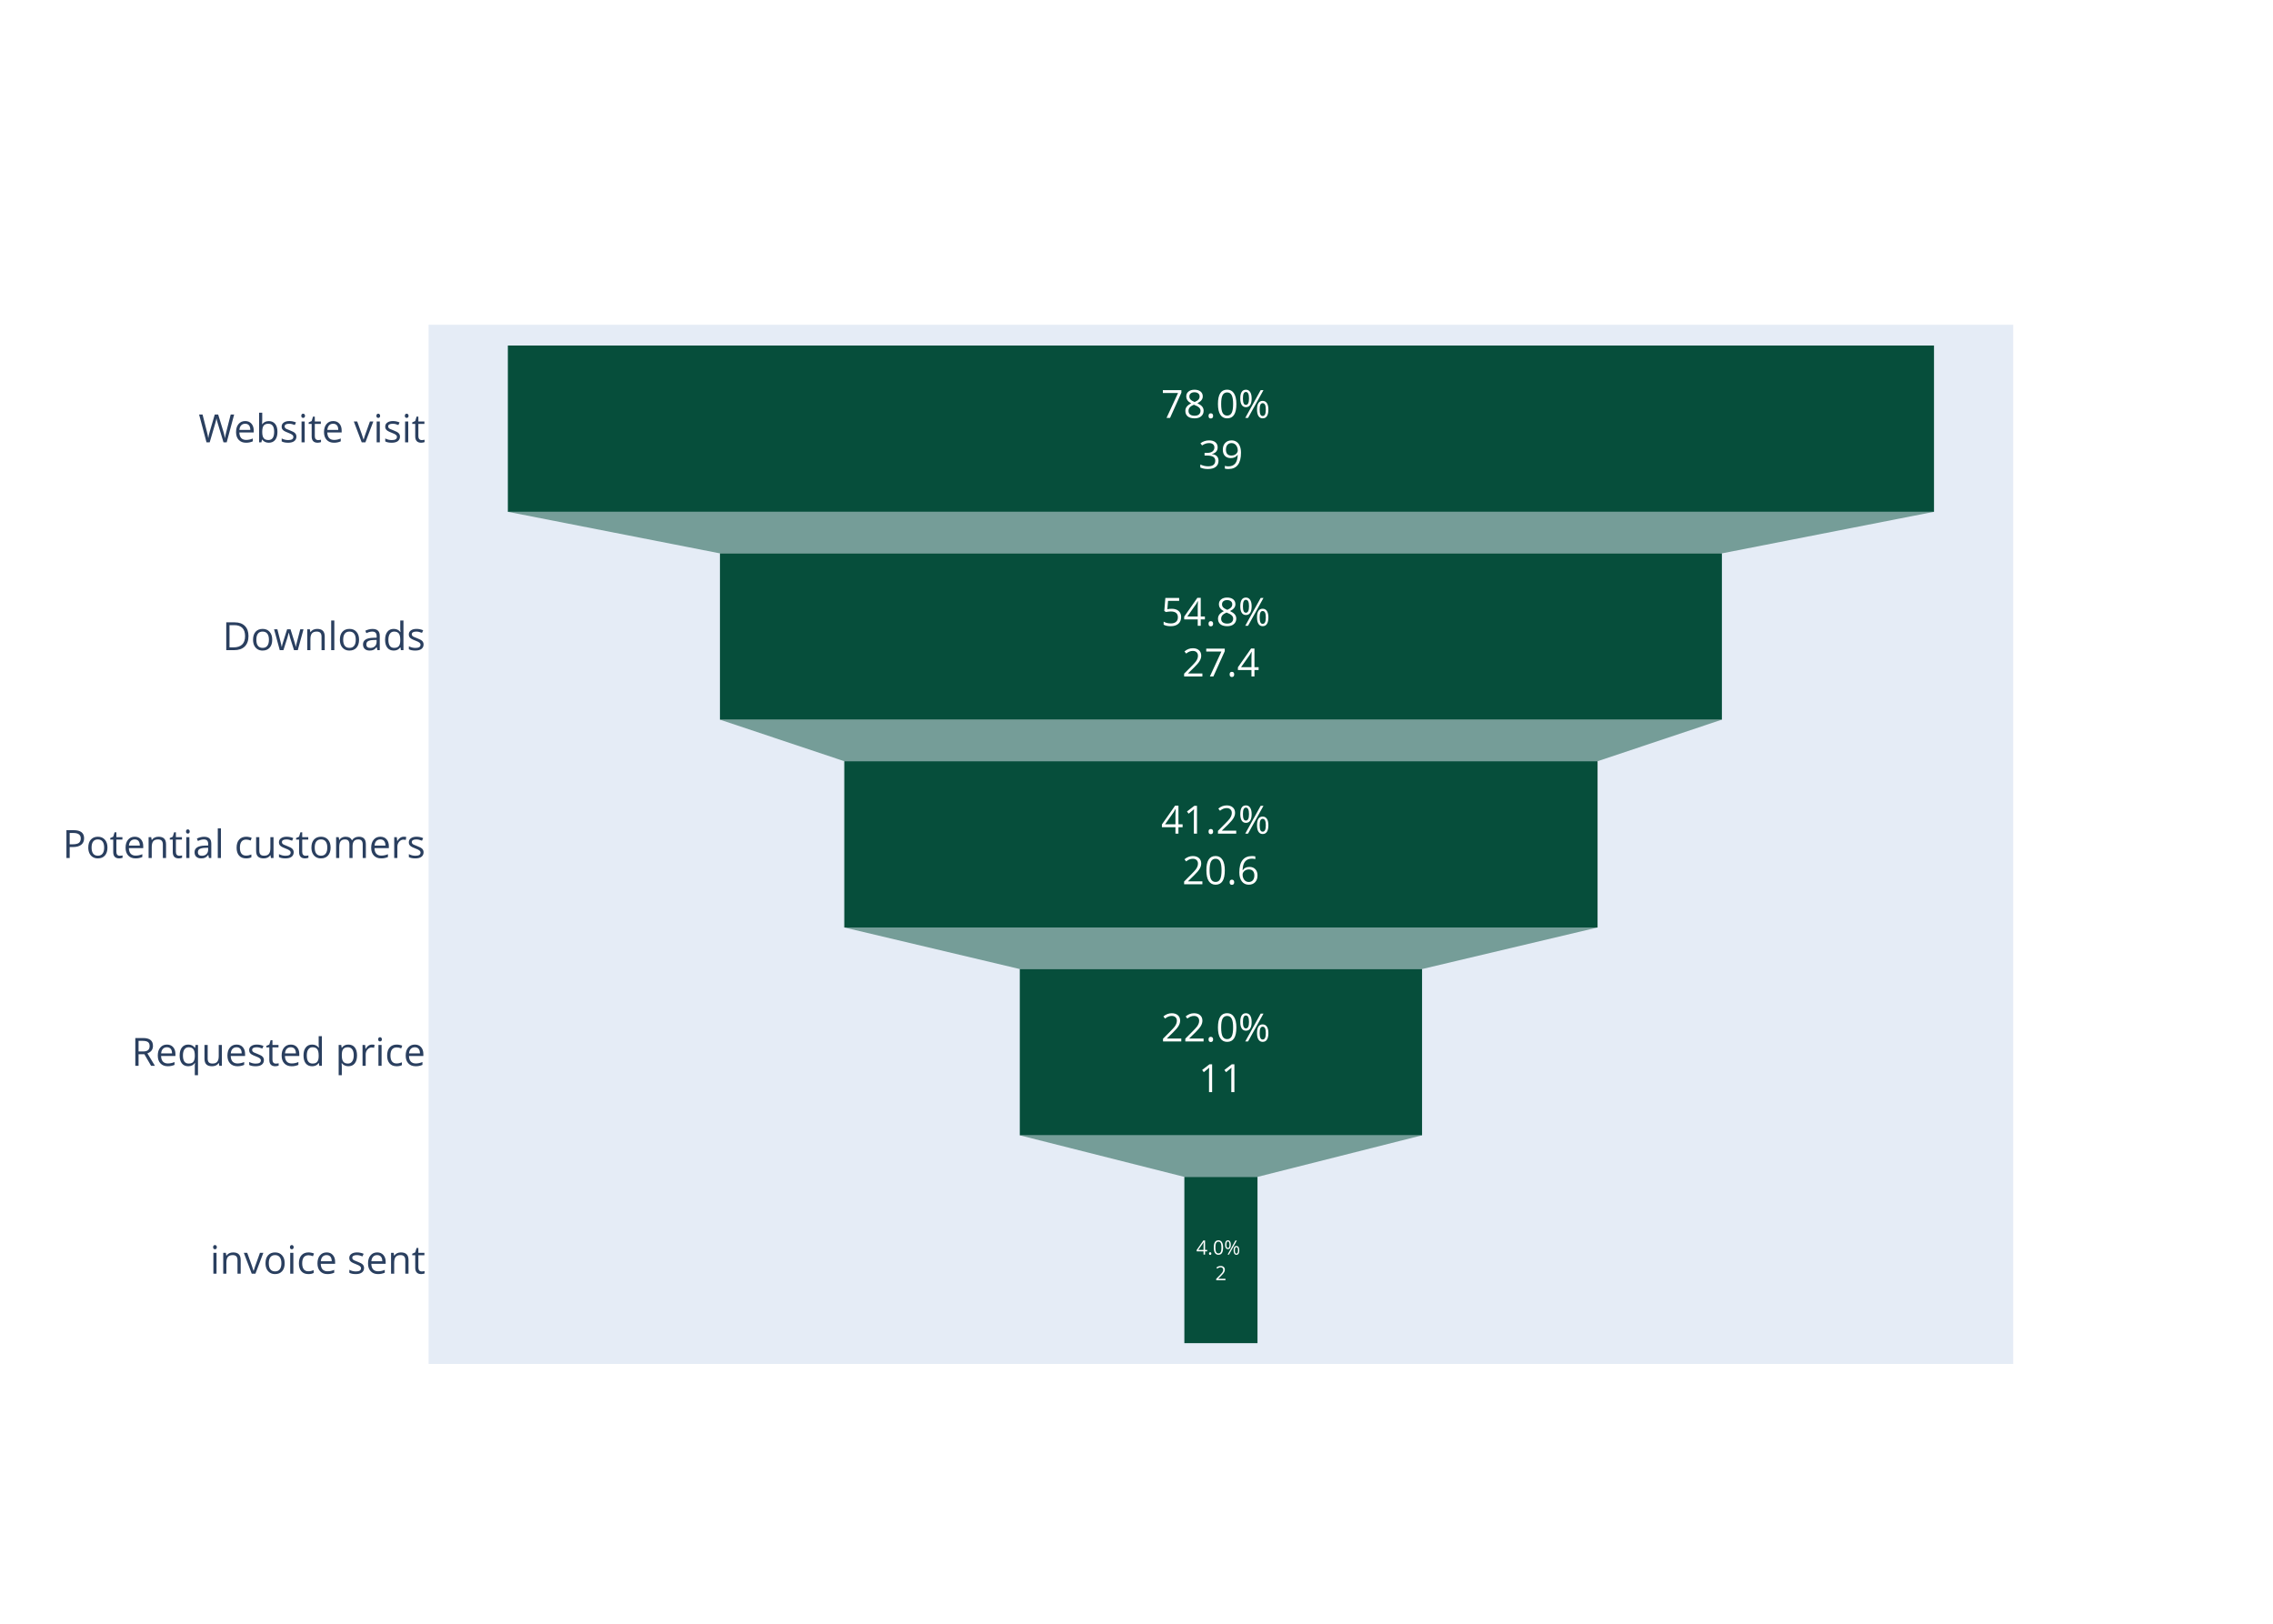
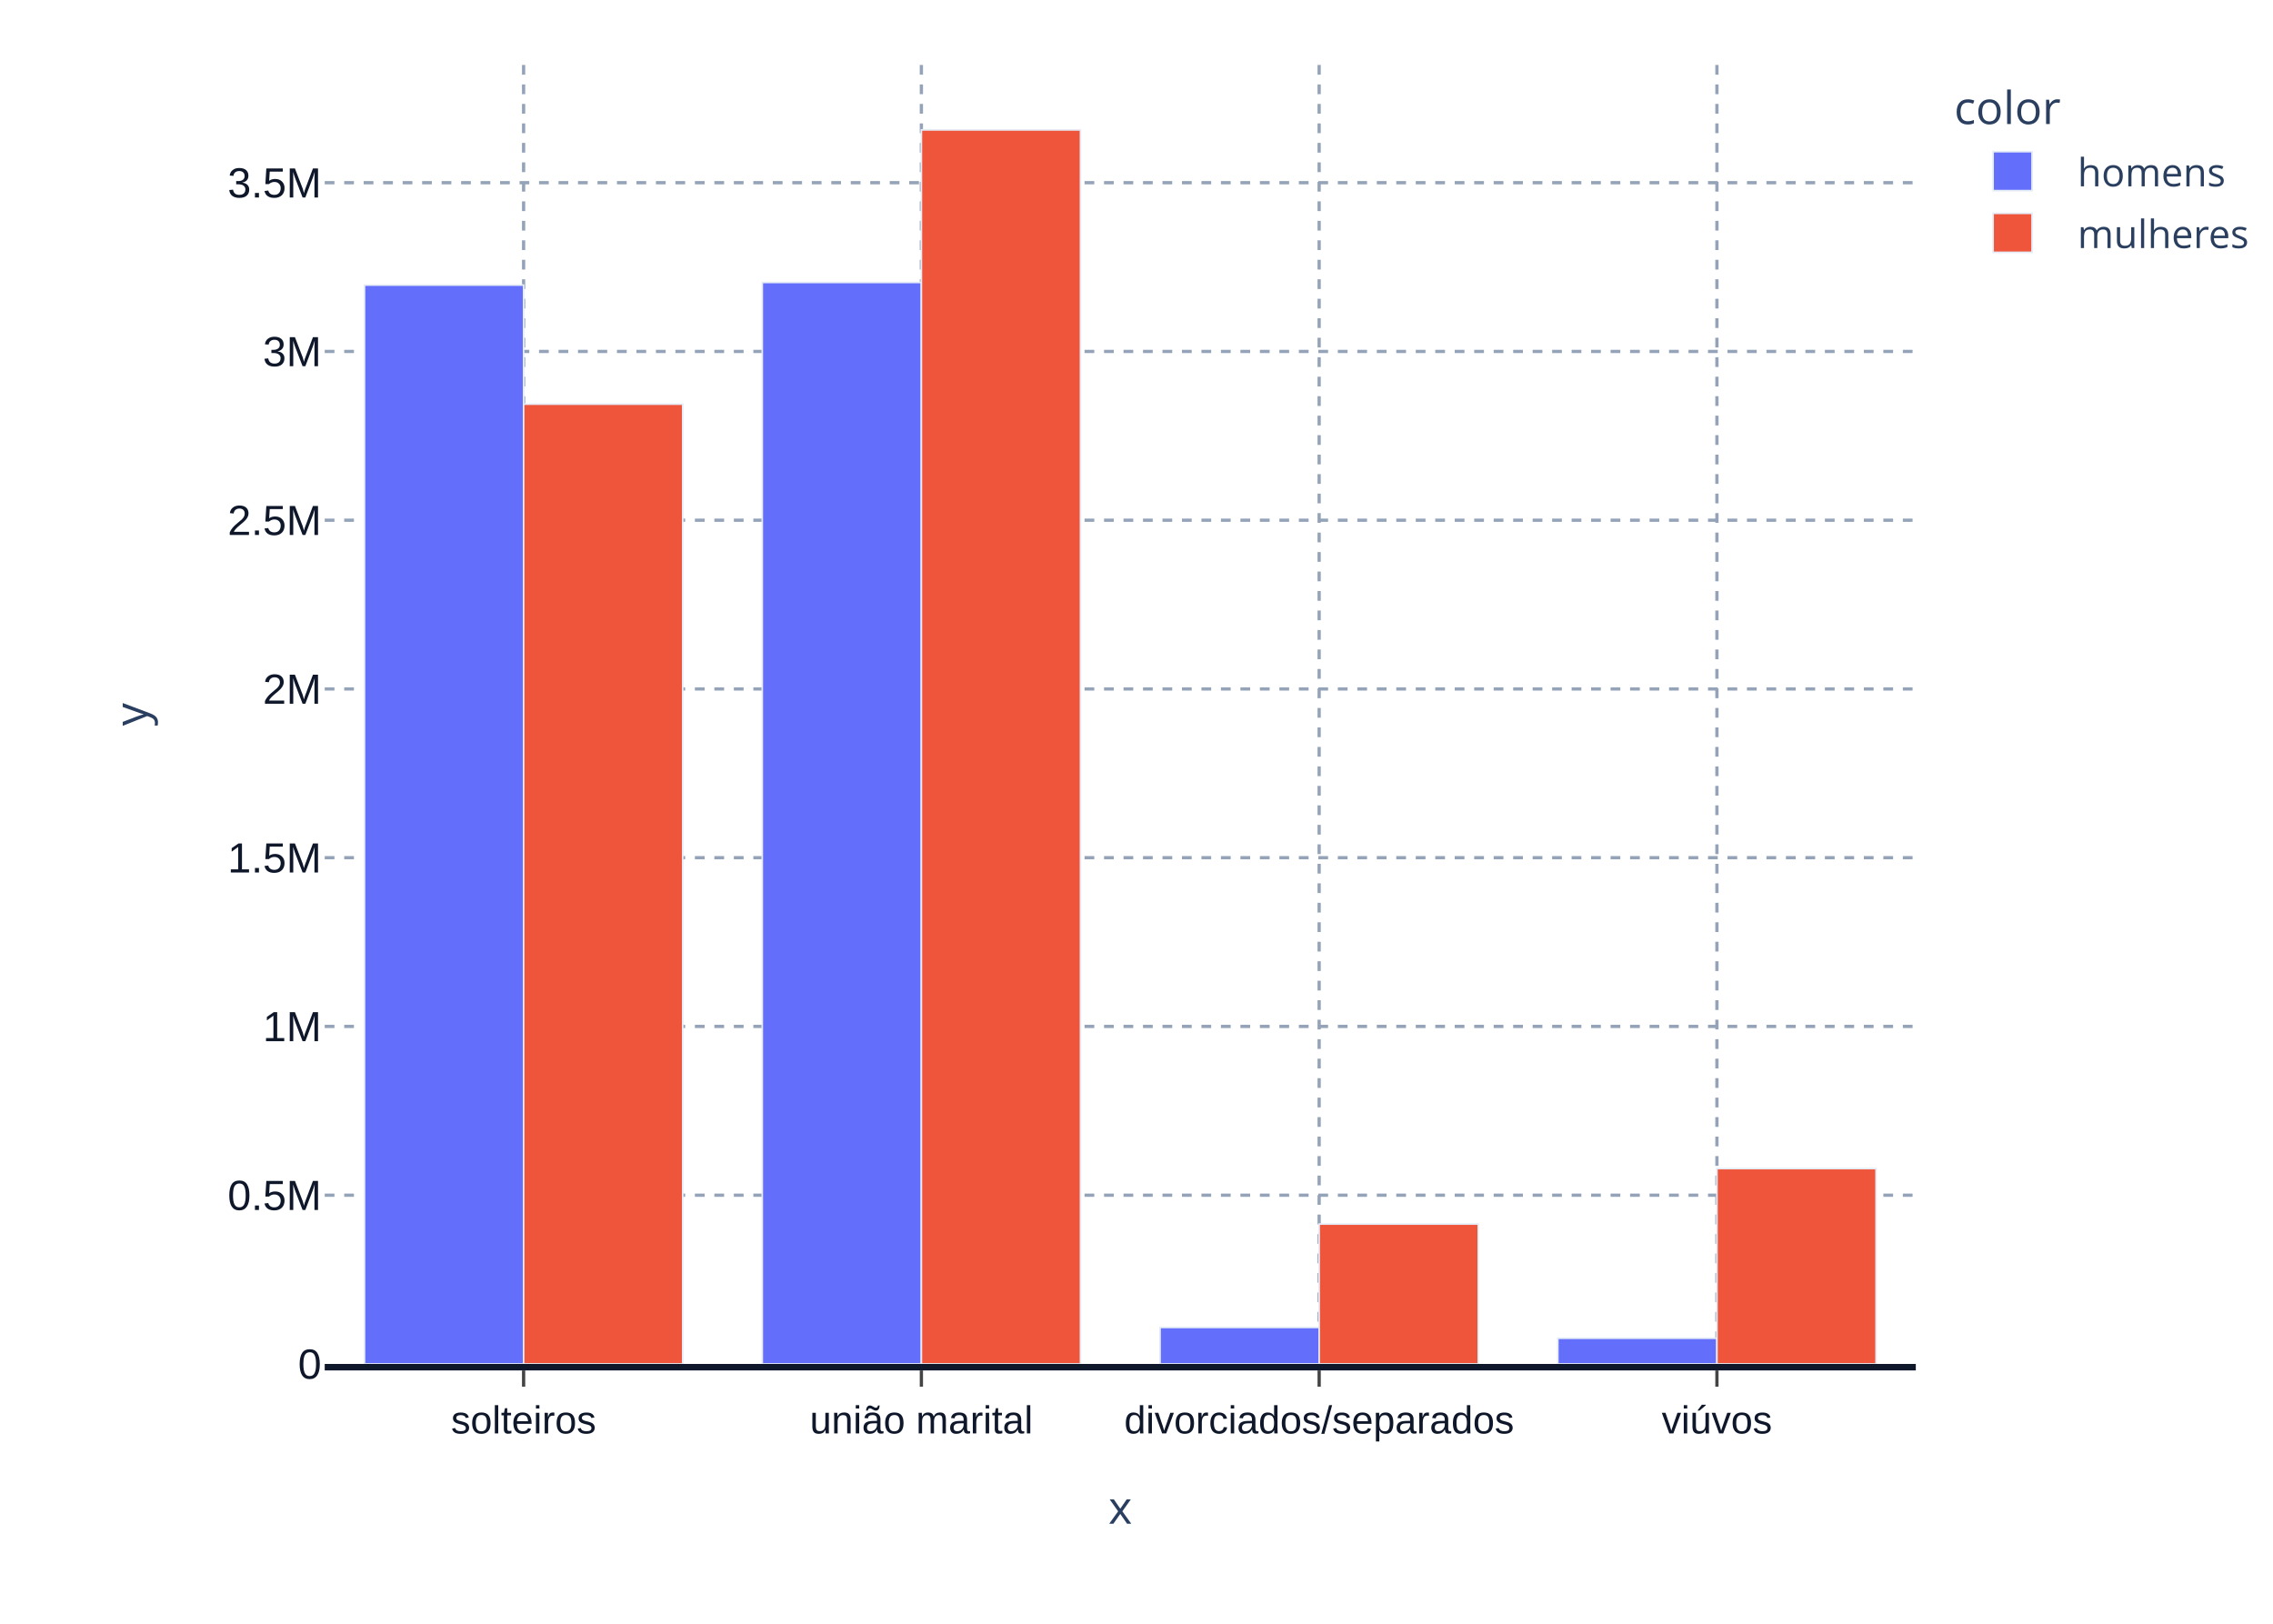
<svg xmlns="http://www.w3.org/2000/svg" class="main-svg" width="700" height="500" style="" viewBox="0 0 700 500">
  <rect x="0" y="0" width="700" height="500" style="fill: rgb(255, 255, 255); fill-opacity: 1;" />
-   <defs id="defs-80d34f">
+   <defs id="defs-849bc4">
    <g class="clips">
-       <clipPath id="clip80d34fxyplot" class="plotclip">
-         <rect width="488" height="320" />
-       </clipPath>
-       <clipPath class="axesclip" id="clip80d34fx">
-         <rect x="132" y="0" width="488" height="500" />
-       </clipPath>
-       <clipPath class="axesclip" id="clip80d34fy">
-         <rect x="0" y="100" width="700" height="320" />
-       </clipPath>
-       <clipPath class="axesclip" id="clip80d34fxy">
-         <rect x="132" y="100" width="488" height="320" />
+       <clipPath id="clip849bc4xyplot" class="plotclip">
+         <rect width="490" height="400" />
+       </clipPath>
+       <clipPath class="axesclip" id="clip849bc4x">
+         <rect x="100" y="0" width="490" height="500" />
+       </clipPath>
+       <clipPath class="axesclip" id="clip849bc4y">
+         <rect x="0" y="20" width="700" height="400" />
+       </clipPath>
+       <clipPath class="axesclip" id="clip849bc4xy">
+         <rect x="100" y="20" width="490" height="400" />
      </clipPath>
    </g>
    <g class="gradients" />
    <g class="patterns" />
  </defs>
-   <g class="bglayer">
-     <rect class="bg" x="132" y="100" width="488" height="320" style="fill: rgb(229, 236, 246); fill-opacity: 1; stroke-width: 0;" />
-   </g>
+   <g class="bglayer" />
  <g class="layer-below">
    <g class="imagelayer" />
    <g class="shapelayer" />
  </g>
  <g class="cartesianlayer">
    <g class="subplot xy">
      <g class="layer-subplot">
        <g class="shapelayer" />
        <g class="imagelayer" />
      </g>
      <g class="minor-gridlayer">
        <g class="x" />
        <g class="y" />
      </g>
      <g class="gridlayer">
-         <g class="x" />
-         <g class="y" />
-       </g>
-       <g class="zerolinelayer" />
+         <g class="x">
+           <path class="xgrid crisp" transform="translate(161.25,0)" d="M0,20v400" style="stroke: rgb(148, 163, 184); stroke-opacity: 1; stroke-dasharray: 3px, 3px; stroke-width: 1px;" />
+           <path class="xgrid crisp" transform="translate(283.75,0)" d="M0,20v400" style="stroke: rgb(148, 163, 184); stroke-opacity: 1; stroke-dasharray: 3px, 3px; stroke-width: 1px;" />
+           <path class="xgrid crisp" transform="translate(406.25,0)" d="M0,20v400" style="stroke: rgb(148, 163, 184); stroke-opacity: 1; stroke-dasharray: 3px, 3px; stroke-width: 1px;" />
+           <path class="xgrid crisp" transform="translate(528.75,0)" d="M0,20v400" style="stroke: rgb(148, 163, 184); stroke-opacity: 1; stroke-dasharray: 3px, 3px; stroke-width: 1px;" />
+         </g>
+         <g class="y">
+           <path class="ygrid crisp" transform="translate(0,368.04)" d="M100,0h490" style="stroke: rgb(148, 163, 184); stroke-opacity: 1; stroke-dasharray: 3px, 3px; stroke-width: 1px;" />
+           <path class="ygrid crisp" transform="translate(0,316.07)" d="M100,0h490" style="stroke: rgb(148, 163, 184); stroke-opacity: 1; stroke-dasharray: 3px, 3px; stroke-width: 1px;" />
+           <path class="ygrid crisp" transform="translate(0,264.11)" d="M100,0h490" style="stroke: rgb(148, 163, 184); stroke-opacity: 1; stroke-dasharray: 3px, 3px; stroke-width: 1px;" />
+           <path class="ygrid crisp" transform="translate(0,212.15)" d="M100,0h490" style="stroke: rgb(148, 163, 184); stroke-opacity: 1; stroke-dasharray: 3px, 3px; stroke-width: 1px;" />
+           <path class="ygrid crisp" transform="translate(0,160.19)" d="M100,0h490" style="stroke: rgb(148, 163, 184); stroke-opacity: 1; stroke-dasharray: 3px, 3px; stroke-width: 1px;" />
+           <path class="ygrid crisp" transform="translate(0,108.22)" d="M100,0h490" style="stroke: rgb(148, 163, 184); stroke-opacity: 1; stroke-dasharray: 3px, 3px; stroke-width: 1px;" />
+           <path class="ygrid crisp" transform="translate(0,56.26)" d="M100,0h490" style="stroke: rgb(148, 163, 184); stroke-opacity: 1; stroke-dasharray: 3px, 3px; stroke-width: 1px;" />
+         </g>
+       </g>
+       <g class="zerolinelayer">
+         <path class="yzl zl crisp" transform="translate(0,420)" d="M100,0h490" style="stroke: rgb(255, 255, 255); stroke-opacity: 1; stroke-width: 2px;" />
+       </g>
      <path class="xlines-below" />
      <path class="ylines-below" />
      <g class="overlines-below" />
      <g class="xaxislayer-below" />
      <g class="yaxislayer-below" />
      <g class="overaxes-below" />
-       <g class="plot" transform="translate(132,100)" clip-path="url(#clip80d34fxyplot)">
-         <g class="funnellayer mlayer">
+       <g class="plot" transform="translate(100,20)" clip-path="url(#clip849bc4xyplot)">
+         <g class="barlayer mlayer">
          <g class="trace bars" style="opacity: 1;">
-             <g class="regions">
-               <g class="region">
-                 <path d="M24.4,57.6L89.72,70.4H398.28L463.6,57.6Z" style="stroke-width: 0; fill: rgb(6, 78, 59); fill-opacity: 0.5;" />
-               </g>
-               <g class="region">
-                 <path d="M89.72,121.6L128.01,134.4H359.99L398.28,121.6Z" style="stroke-width: 0; fill: rgb(6, 78, 59); fill-opacity: 0.5;" />
-               </g>
-               <g class="region">
-                 <path d="M128.01,185.6L182.06,198.4H305.94L359.99,185.6Z" style="stroke-width: 0; fill: rgb(6, 78, 59); fill-opacity: 0.5;" />
-               </g>
-               <g class="region">
-                 <path d="M182.06,249.6L232.74,262.4H255.26L305.94,249.6Z" style="stroke-width: 0; fill: rgb(6, 78, 59); fill-opacity: 0.5;" />
-               </g>
-               <g class="region">
-                 <path d="M0,0Z" style="stroke-width: 0; fill: rgb(6, 78, 59); fill-opacity: 0.5;" />
-               </g>
-             </g>
            <g class="points">
              <g class="point">
-                 <path d="M24.4,6.4V57.6H463.6V6.4Z" style="vector-effect: non-scaling-stroke; fill: rgb(6, 78, 59); fill-opacity: 1; stroke: rgb(68, 68, 68); stroke-opacity: 1; stroke-width: 0px; opacity: 1;" />
-                 <text class="bartext bartext-inside" text-anchor="middle" data-notex="1" x="0" y="0" style="font-family: 'Open Sans', verdana, arial, sans-serif; font-size: 12px; fill: rgb(255, 255, 255); fill-opacity: 1; white-space: pre;" transform="translate(243.9609,28.69531)">
-                   <tspan class="line" dy="0em" x="0" y="0">78.0%</tspan>
-                   <tspan class="line" dy="1.3em" x="0" y="0">39</tspan>
-                 </text>
-               </g>
-               <g class="point">
-                 <path d="M89.72,70.4V121.6H398.28V70.4Z" style="vector-effect: non-scaling-stroke; fill: rgb(6, 78, 59); fill-opacity: 1; stroke: rgb(68, 68, 68); stroke-opacity: 1; stroke-width: 0px; opacity: 1;" />
-                 <text class="bartext bartext-inside" text-anchor="middle" data-notex="1" x="0" y="0" style="font-family: 'Open Sans', verdana, arial, sans-serif; font-size: 12px; fill: rgb(255, 255, 255); fill-opacity: 1; white-space: pre;" transform="translate(243.9609,92.69531)">
-                   <tspan class="line" dy="0em" x="0" y="0">54.8%</tspan>
-                   <tspan class="line" dy="1.3em" x="0" y="0">27.4</tspan>
-                 </text>
-               </g>
-               <g class="point">
-                 <path d="M128.01,134.4V185.6H359.99V134.4Z" style="vector-effect: non-scaling-stroke; fill: rgb(6, 78, 59); fill-opacity: 1; stroke: rgb(68, 68, 68); stroke-opacity: 1; stroke-width: 0px; opacity: 1;" />
-                 <text class="bartext bartext-inside" text-anchor="middle" data-notex="1" x="0" y="0" style="font-family: 'Open Sans', verdana, arial, sans-serif; font-size: 12px; fill: rgb(255, 255, 255); fill-opacity: 1; white-space: pre;" transform="translate(243.9609,156.6953)">
-                   <tspan class="line" dy="0em" x="0" y="0">41.2%</tspan>
-                   <tspan class="line" dy="1.3em" x="0" y="0">20.6</tspan>
-                 </text>
-               </g>
-               <g class="point">
-                 <path d="M182.06,198.4V249.6H305.94V198.4Z" style="vector-effect: non-scaling-stroke; fill: rgb(6, 78, 59); fill-opacity: 1; stroke: rgb(68, 68, 68); stroke-opacity: 1; stroke-width: 0px; opacity: 1;" />
-                 <text class="bartext bartext-inside" text-anchor="middle" data-notex="1" x="0" y="0" style="font-family: 'Open Sans', verdana, arial, sans-serif; font-size: 12px; fill: rgb(255, 255, 255); fill-opacity: 1; white-space: pre;" transform="translate(243.9609,220.6953)">
-                   <tspan class="line" dy="0em" x="0" y="0">22.0%</tspan>
-                   <tspan class="line" dy="1.3em" x="0" y="0">11</tspan>
-                 </text>
-               </g>
-               <g class="point">
-                 <path d="M232.74,262.4V313.6H255.26V262.4Z" style="vector-effect: non-scaling-stroke; fill: rgb(6, 78, 59); fill-opacity: 1; stroke: rgb(68, 68, 68); stroke-opacity: 1; stroke-width: 0px; opacity: 1;" />
-                 <text class="bartext bartext-inside" text-anchor="middle" data-notex="1" x="0" y="0" style="font-family: 'Open Sans', verdana, arial, sans-serif; font-size: 12px; fill: rgb(255, 255, 255); fill-opacity: 1; white-space: pre;" transform="translate(243.9802,286.3274)scale(0.5061178)">
-                   <tspan class="line" dy="0em" x="0" y="0">4.0%</tspan>
-                   <tspan class="line" dy="1.3em" x="0" y="0">2</tspan>
-                 </text>
+                 <path d="M12.25,400V67.79H61.25V400Z" style="vector-effect: non-scaling-stroke; opacity: 1; stroke-width: 0.5px; fill: rgb(99, 110, 250); fill-opacity: 1; stroke: rgb(229, 236, 246); stroke-opacity: 1;" />
+               </g>
+               <g class="point">
+                 <path d="M134.75,400V66.98H183.75V400Z" style="vector-effect: non-scaling-stroke; opacity: 1; stroke-width: 0.5px; fill: rgb(99, 110, 250); fill-opacity: 1; stroke: rgb(229, 236, 246); stroke-opacity: 1;" />
+               </g>
+               <g class="point">
+                 <path d="M257.25,400V388.77H306.25V400Z" style="vector-effect: non-scaling-stroke; opacity: 1; stroke-width: 0.5px; fill: rgb(99, 110, 250); fill-opacity: 1; stroke: rgb(229, 236, 246); stroke-opacity: 1;" />
+               </g>
+               <g class="point">
+                 <path d="M379.75,400V392.09H428.75V400Z" style="vector-effect: non-scaling-stroke; opacity: 1; stroke-width: 0.5px; fill: rgb(99, 110, 250); fill-opacity: 1; stroke: rgb(229, 236, 246); stroke-opacity: 1;" />
+               </g>
+             </g>
+           </g>
+           <g class="trace bars" style="opacity: 1;">
+             <g class="points">
+               <g class="point">
+                 <path d="M61.25,400V104.45H110.25V400Z" style="vector-effect: non-scaling-stroke; opacity: 1; stroke-width: 0.5px; fill: rgb(239, 85, 59); fill-opacity: 1; stroke: rgb(229, 236, 246); stroke-opacity: 1;" />
+               </g>
+               <g class="point">
+                 <path d="M183.75,400V20H232.75V400Z" style="vector-effect: non-scaling-stroke; opacity: 1; stroke-width: 0.5px; fill: rgb(239, 85, 59); fill-opacity: 1; stroke: rgb(229, 236, 246); stroke-opacity: 1;" />
+               </g>
+               <g class="point">
+                 <path d="M306.25,400V356.92H355.25V400Z" style="vector-effect: non-scaling-stroke; opacity: 1; stroke-width: 0.5px; fill: rgb(239, 85, 59); fill-opacity: 1; stroke: rgb(229, 236, 246); stroke-opacity: 1;" />
+               </g>
+               <g class="point">
+                 <path d="M428.75,400V339.84H477.75V400Z" style="vector-effect: non-scaling-stroke; opacity: 1; stroke-width: 0.5px; fill: rgb(239, 85, 59); fill-opacity: 1; stroke: rgb(229, 236, 246); stroke-opacity: 1;" />
              </g>
            </g>
          </g>
        </g>
      </g>
      <g class="overplot" />
-       <path class="xlines-above crisp" d="M0,0" style="fill: none;" />
+       <path class="xlines-above crisp" d="M100,421H590" style="fill: none; stroke-width: 2px; stroke: rgb(15, 23, 42); stroke-opacity: 1;" />
      <path class="ylines-above crisp" d="M0,0" style="fill: none;" />
      <g class="overlines-above" />
-       <g class="xaxislayer-above" />
+       <g class="xaxislayer-above">
+         <path class="xtick ticks crisp" d="M0,422v5" transform="translate(161.25,0)" style="stroke: rgb(68, 68, 68); stroke-opacity: 1; stroke-width: 1px;" />
+         <path class="xtick ticks crisp" d="M0,422v5" transform="translate(283.75,0)" style="stroke: rgb(68, 68, 68); stroke-opacity: 1; stroke-width: 1px;" />
+         <path class="xtick ticks crisp" d="M0,422v5" transform="translate(406.25,0)" style="stroke: rgb(68, 68, 68); stroke-opacity: 1; stroke-width: 1px;" />
+         <path class="xtick ticks crisp" d="M0,422v5" transform="translate(528.75,0)" style="stroke: rgb(68, 68, 68); stroke-opacity: 1; stroke-width: 1px;" />
+         <g class="xtick">
+           <text text-anchor="middle" x="0" y="441.4" transform="translate(161.25,0)" style="font-family: Arial; font-size: 12px; fill: rgb(15, 23, 42); fill-opacity: 1; white-space: pre; opacity: 1;">solteiros</text>
+         </g>
+         <g class="xtick">
+           <text text-anchor="middle" x="0" y="441.4" transform="translate(283.75,0)" style="font-family: Arial; font-size: 12px; fill: rgb(15, 23, 42); fill-opacity: 1; white-space: pre; opacity: 1;">união marital</text>
+         </g>
+         <g class="xtick">
+           <text text-anchor="middle" x="0" y="441.4" transform="translate(406.25,0)" style="font-family: Arial; font-size: 12px; fill: rgb(15, 23, 42); fill-opacity: 1; white-space: pre; opacity: 1;">divorciados/separados</text>
+         </g>
+         <g class="xtick">
+           <text text-anchor="middle" x="0" y="441.4" transform="translate(528.75,0)" style="font-family: Arial; font-size: 12px; fill: rgb(15, 23, 42); fill-opacity: 1; white-space: pre; opacity: 1;">viúvos</text>
+         </g>
+       </g>
      <g class="yaxislayer-above">
        <g class="ytick">
-           <text text-anchor="end" x="131" y="4.2" transform="translate(0,388)" style="font-family: 'Open Sans', verdana, arial, sans-serif; font-size: 12px; fill: rgb(42, 63, 95); fill-opacity: 1; white-space: pre; opacity: 1;">invoice sent</text>
-         </g>
-         <g class="ytick">
-           <text text-anchor="end" x="131" y="4.2" transform="translate(0,324)" style="font-family: 'Open Sans', verdana, arial, sans-serif; font-size: 12px; fill: rgb(42, 63, 95); fill-opacity: 1; white-space: pre; opacity: 1;">Requested price</text>
-         </g>
-         <g class="ytick">
-           <text text-anchor="end" x="131" y="4.2" transform="translate(0,260)" style="font-family: 'Open Sans', verdana, arial, sans-serif; font-size: 12px; fill: rgb(42, 63, 95); fill-opacity: 1; white-space: pre; opacity: 1;">Potential customers</text>
-         </g>
-         <g class="ytick">
-           <text text-anchor="end" x="131" y="4.2" transform="translate(0,196)" style="font-family: 'Open Sans', verdana, arial, sans-serif; font-size: 12px; fill: rgb(42, 63, 95); fill-opacity: 1; white-space: pre; opacity: 1;">Downloads</text>
-         </g>
-         <g class="ytick">
-           <text text-anchor="end" x="131" y="4.2" transform="translate(0,132)" style="font-family: 'Open Sans', verdana, arial, sans-serif; font-size: 12px; fill: rgb(42, 63, 95); fill-opacity: 1; white-space: pre; opacity: 1;">Website visit</text>
+           <text text-anchor="end" x="99" y="4.55" transform="translate(0,420)" style="font-family: Arial; font-size: 13px; fill: rgb(15, 23, 42); fill-opacity: 1; white-space: pre; opacity: 1;">0</text>
+         </g>
+         <g class="ytick">
+           <text text-anchor="end" x="99" y="4.55" style="font-family: Arial; font-size: 13px; fill: rgb(15, 23, 42); fill-opacity: 1; white-space: pre; opacity: 1;" transform="translate(0,368.04)">0.5M</text>
+         </g>
+         <g class="ytick">
+           <text text-anchor="end" x="99" y="4.55" style="font-family: Arial; font-size: 13px; fill: rgb(15, 23, 42); fill-opacity: 1; white-space: pre; opacity: 1;" transform="translate(0,316.07)">1M</text>
+         </g>
+         <g class="ytick">
+           <text text-anchor="end" x="99" y="4.55" style="font-family: Arial; font-size: 13px; fill: rgb(15, 23, 42); fill-opacity: 1; white-space: pre; opacity: 1;" transform="translate(0,264.11)">1.5M</text>
+         </g>
+         <g class="ytick">
+           <text text-anchor="end" x="99" y="4.55" style="font-family: Arial; font-size: 13px; fill: rgb(15, 23, 42); fill-opacity: 1; white-space: pre; opacity: 1;" transform="translate(0,212.15)">2M</text>
+         </g>
+         <g class="ytick">
+           <text text-anchor="end" x="99" y="4.55" style="font-family: Arial; font-size: 13px; fill: rgb(15, 23, 42); fill-opacity: 1; white-space: pre; opacity: 1;" transform="translate(0,160.19)">2.5M</text>
+         </g>
+         <g class="ytick">
+           <text text-anchor="end" x="99" y="4.55" style="font-family: Arial; font-size: 13px; fill: rgb(15, 23, 42); fill-opacity: 1; white-space: pre; opacity: 1;" transform="translate(0,108.22)">3M</text>
+         </g>
+         <g class="ytick">
+           <text text-anchor="end" x="99" y="4.55" style="font-family: Arial; font-size: 13px; fill: rgb(15, 23, 42); fill-opacity: 1; white-space: pre; opacity: 1;" transform="translate(0,56.26)">3.5M</text>
        </g>
      </g>
      <g class="overaxes-above" />
    </g>
  </g>
  <g class="polarlayer" />
  <g class="smithlayer" />
  <g class="ternarylayer" />
  <g class="geolayer" />
  <g class="funnelarealayer" />
  <g class="pielayer" />
  <g class="iciclelayer" />
  <g class="treemaplayer" />
  <g class="sunburstlayer" />
  <g class="glimages" />
-   <defs id="topdefs-80d34f">
+   <defs id="topdefs-849bc4">
    <g class="clips" />
+     <clipPath id="legend849bc4">
+       <rect width="102" height="67" x="0" y="0" />
+     </clipPath>
  </defs>
  <g class="layer-above">
    <g class="imagelayer" />
    <g class="shapelayer" />
  </g>
  <g class="infolayer">
+     <g class="legend" pointer-events="all" transform="translate(599.8,20)">
+       <rect class="bg" shape-rendering="crispEdges" style="stroke: rgb(68, 68, 68); stroke-opacity: 1; fill: rgb(255, 255, 255); fill-opacity: 1; stroke-width: 0px;" width="102" height="67" x="0" y="0" />
+       <g class="scrollbox" transform="" clip-path="url(#legend849bc4)">
+         <text class="legendtitletext" text-anchor="start" x="2" y="18.2" style="font-family: 'Open Sans', verdana, arial, sans-serif; font-size: 14px; fill: rgb(42, 63, 95); fill-opacity: 1; white-space: pre;">color</text>
+         <g class="groups" transform="">
+           <g class="traces" transform="translate(0,32.7)" style="opacity: 1;">
+             <text class="legendtext" text-anchor="start" x="40" y="4.68" style="font-family: 'Open Sans', verdana, arial, sans-serif; font-size: 12px; fill: rgb(42, 63, 95); fill-opacity: 1; white-space: pre;">homens</text>
+             <g class="layers" style="opacity: 1;">
+               <g class="legendfill" />
+               <g class="legendlines" />
+               <g class="legendsymbols">
+                 <g class="legendpoints">
+                   <path class="legendundefined" d="M6,6H-6V-6H6Z" transform="translate(20,0)" style="stroke-width: 0.5px; fill: rgb(99, 110, 250); fill-opacity: 1; stroke: rgb(229, 236, 246); stroke-opacity: 1;" />
+                 </g>
+               </g>
+             </g>
+             <rect class="legendtoggle" x="0" y="-9.5" width="96.578" height="19" style="fill: rgb(0, 0, 0); fill-opacity: 0;" />
+           </g>
+         </g>
+         <g class="groups" transform="">
+           <g class="traces" transform="translate(0,51.7)" style="opacity: 1;">
+             <text class="legendtext" text-anchor="start" x="40" y="4.68" style="font-family: 'Open Sans', verdana, arial, sans-serif; font-size: 12px; fill: rgb(42, 63, 95); fill-opacity: 1; white-space: pre;">mulheres</text>
+             <g class="layers" style="opacity: 1;">
+               <g class="legendfill" />
+               <g class="legendlines" />
+               <g class="legendsymbols">
+                 <g class="legendpoints">
+                   <path class="legendundefined" d="M6,6H-6V-6H6Z" transform="translate(20,0)" style="stroke-width: 0.5px; fill: rgb(239, 85, 59); fill-opacity: 1; stroke: rgb(229, 236, 246); stroke-opacity: 1;" />
+                 </g>
+               </g>
+             </g>
+             <rect class="legendtoggle" x="0" y="-9.5" width="96.578" height="19" style="fill: rgb(0, 0, 0); fill-opacity: 0;" />
+           </g>
+         </g>
+       </g>
+       <rect class="scrollbar" rx="20" ry="3" width="0" height="0" style="fill: rgb(128, 139, 164); fill-opacity: 1;" x="0" y="0" />
+     </g>
    <g class="g-gtitle" />
-     <g class="g-ytitle" />
+     <g class="g-xtitle">
+       <text class="xtitle" x="345" y="469.206" text-anchor="middle" style="font-family: 'Open Sans', verdana, arial, sans-serif; font-size: 14px; fill: rgb(42, 63, 95); opacity: 1; font-weight: normal; white-space: pre;">x</text>
+     </g>
+     <g class="g-ytitle">
+       <text class="ytitle" transform="rotate(-90,45.29375,220)" x="45.294" y="220" text-anchor="middle" style="font-family: 'Open Sans', verdana, arial, sans-serif; font-size: 14px; fill: rgb(42, 63, 95); opacity: 1; font-weight: normal; white-space: pre;">y</text>
+     </g>
  </g>
</svg>
